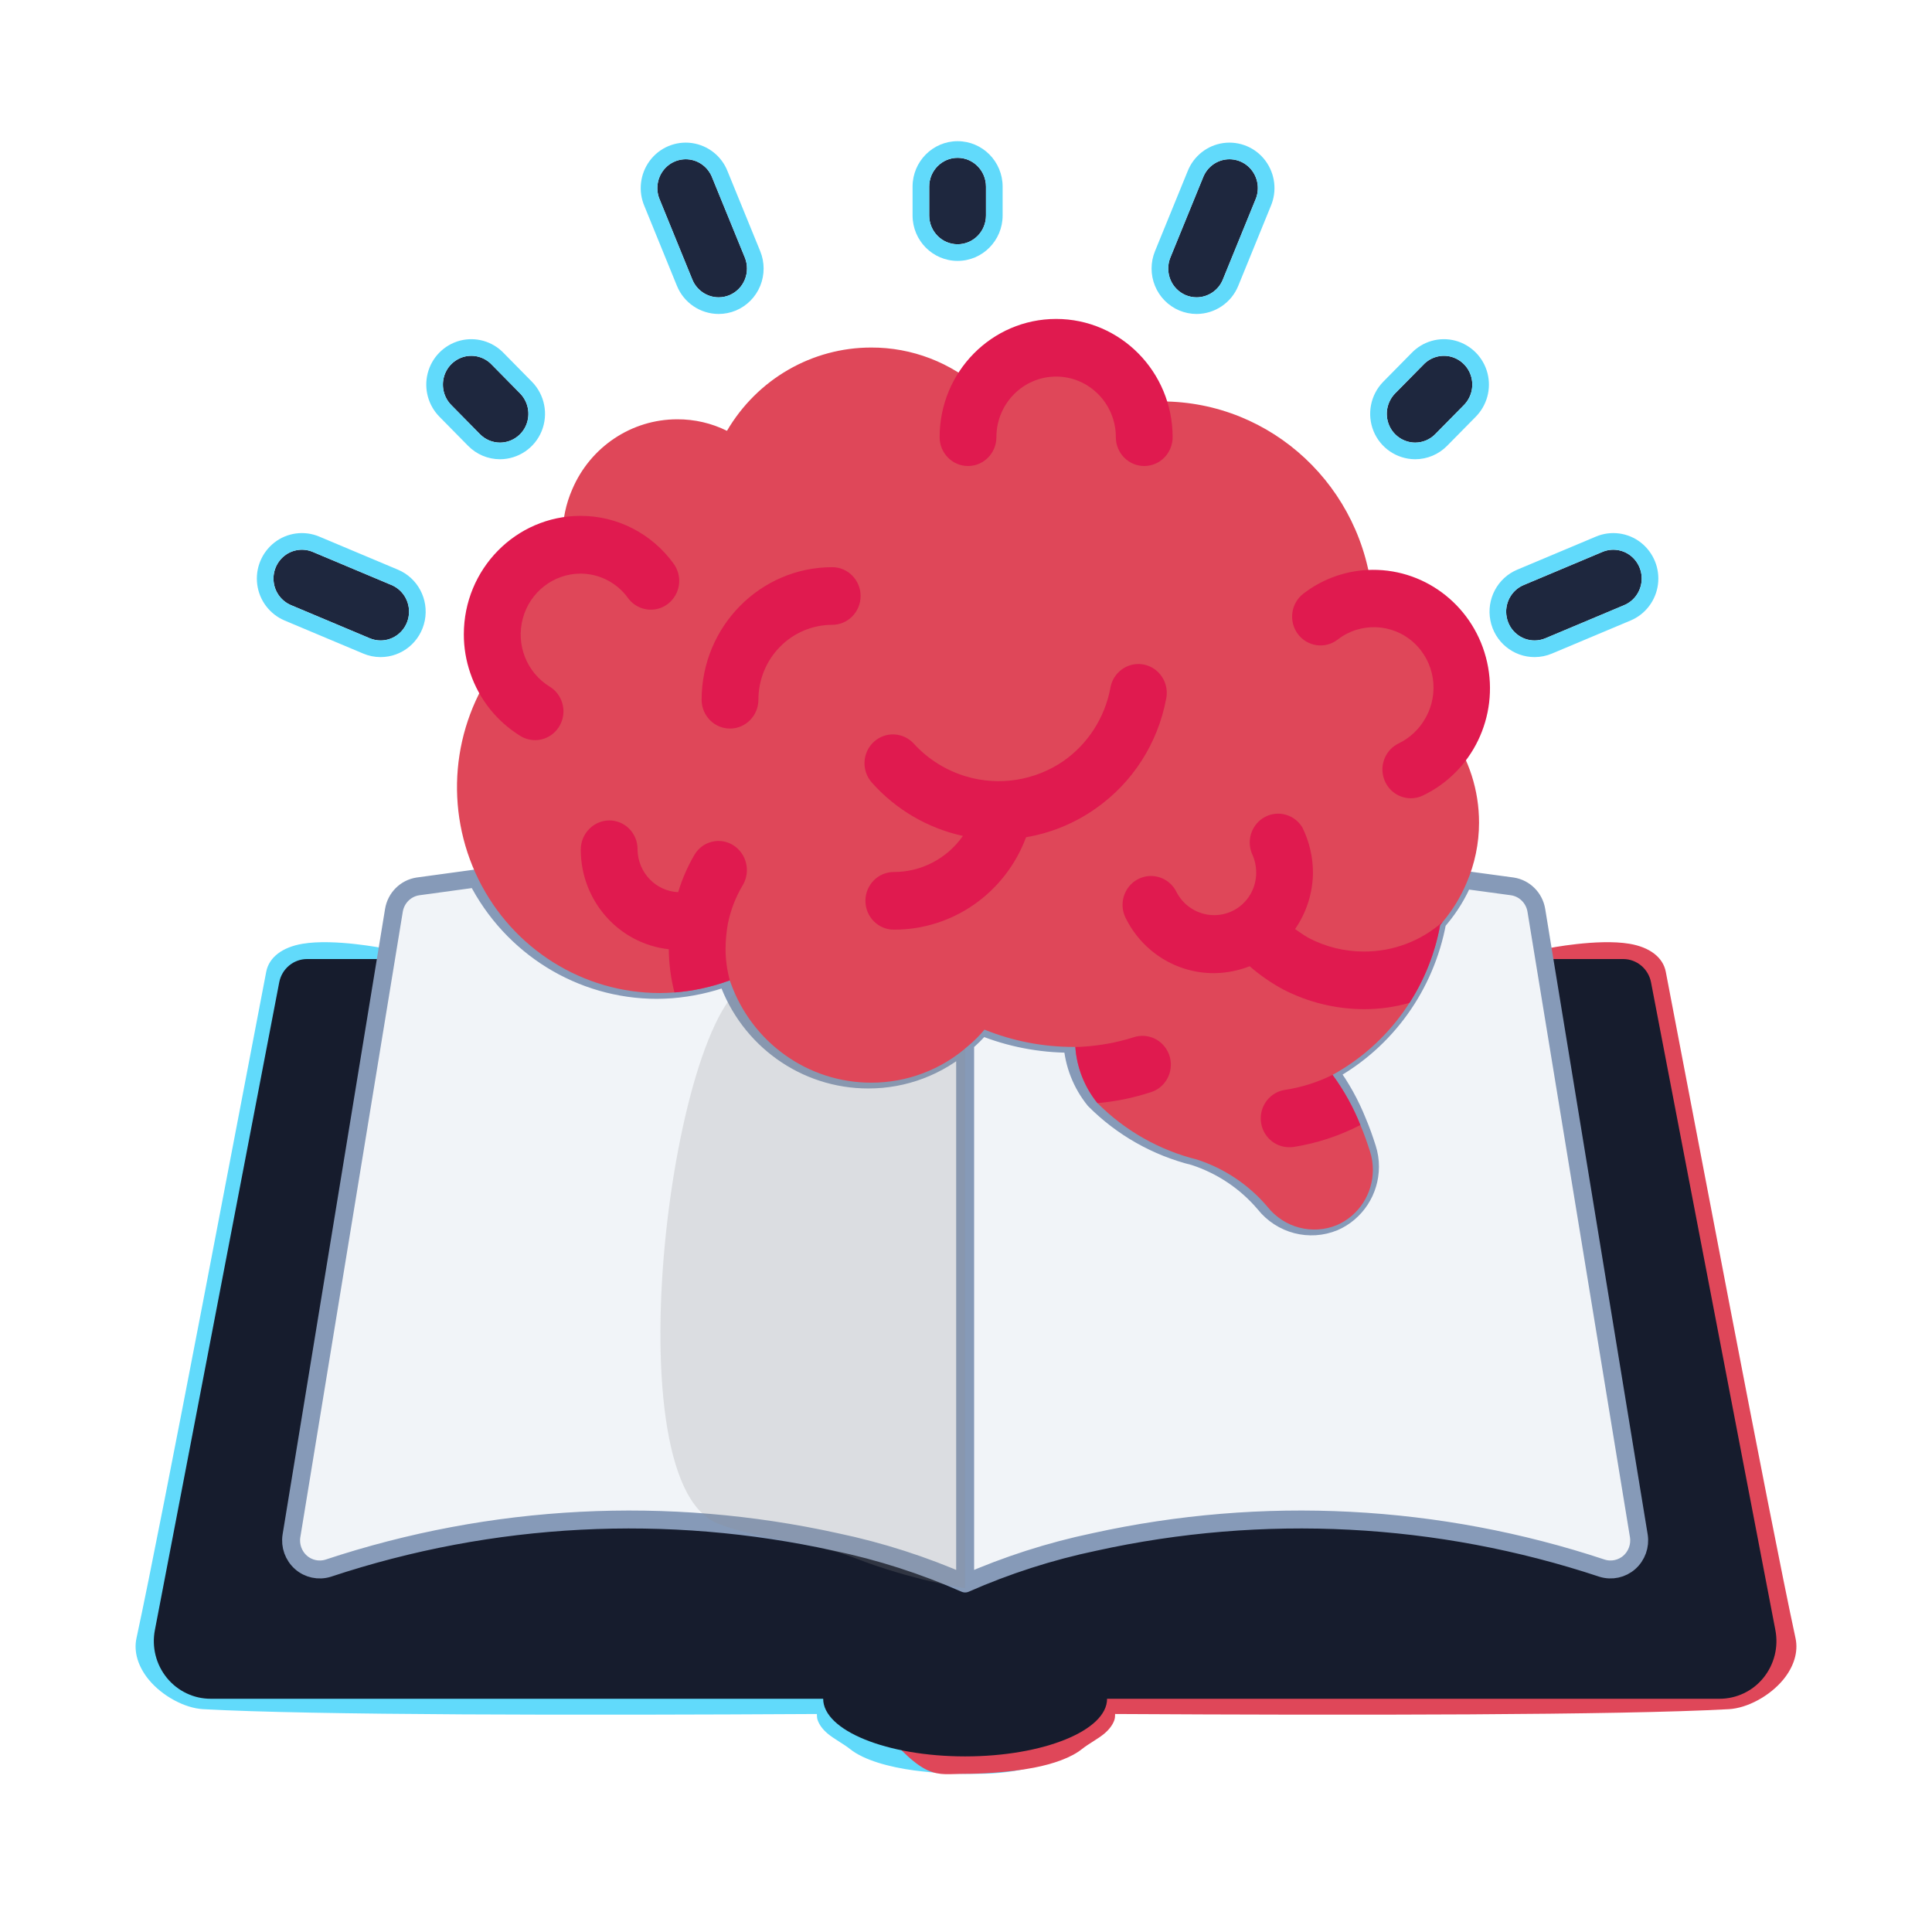
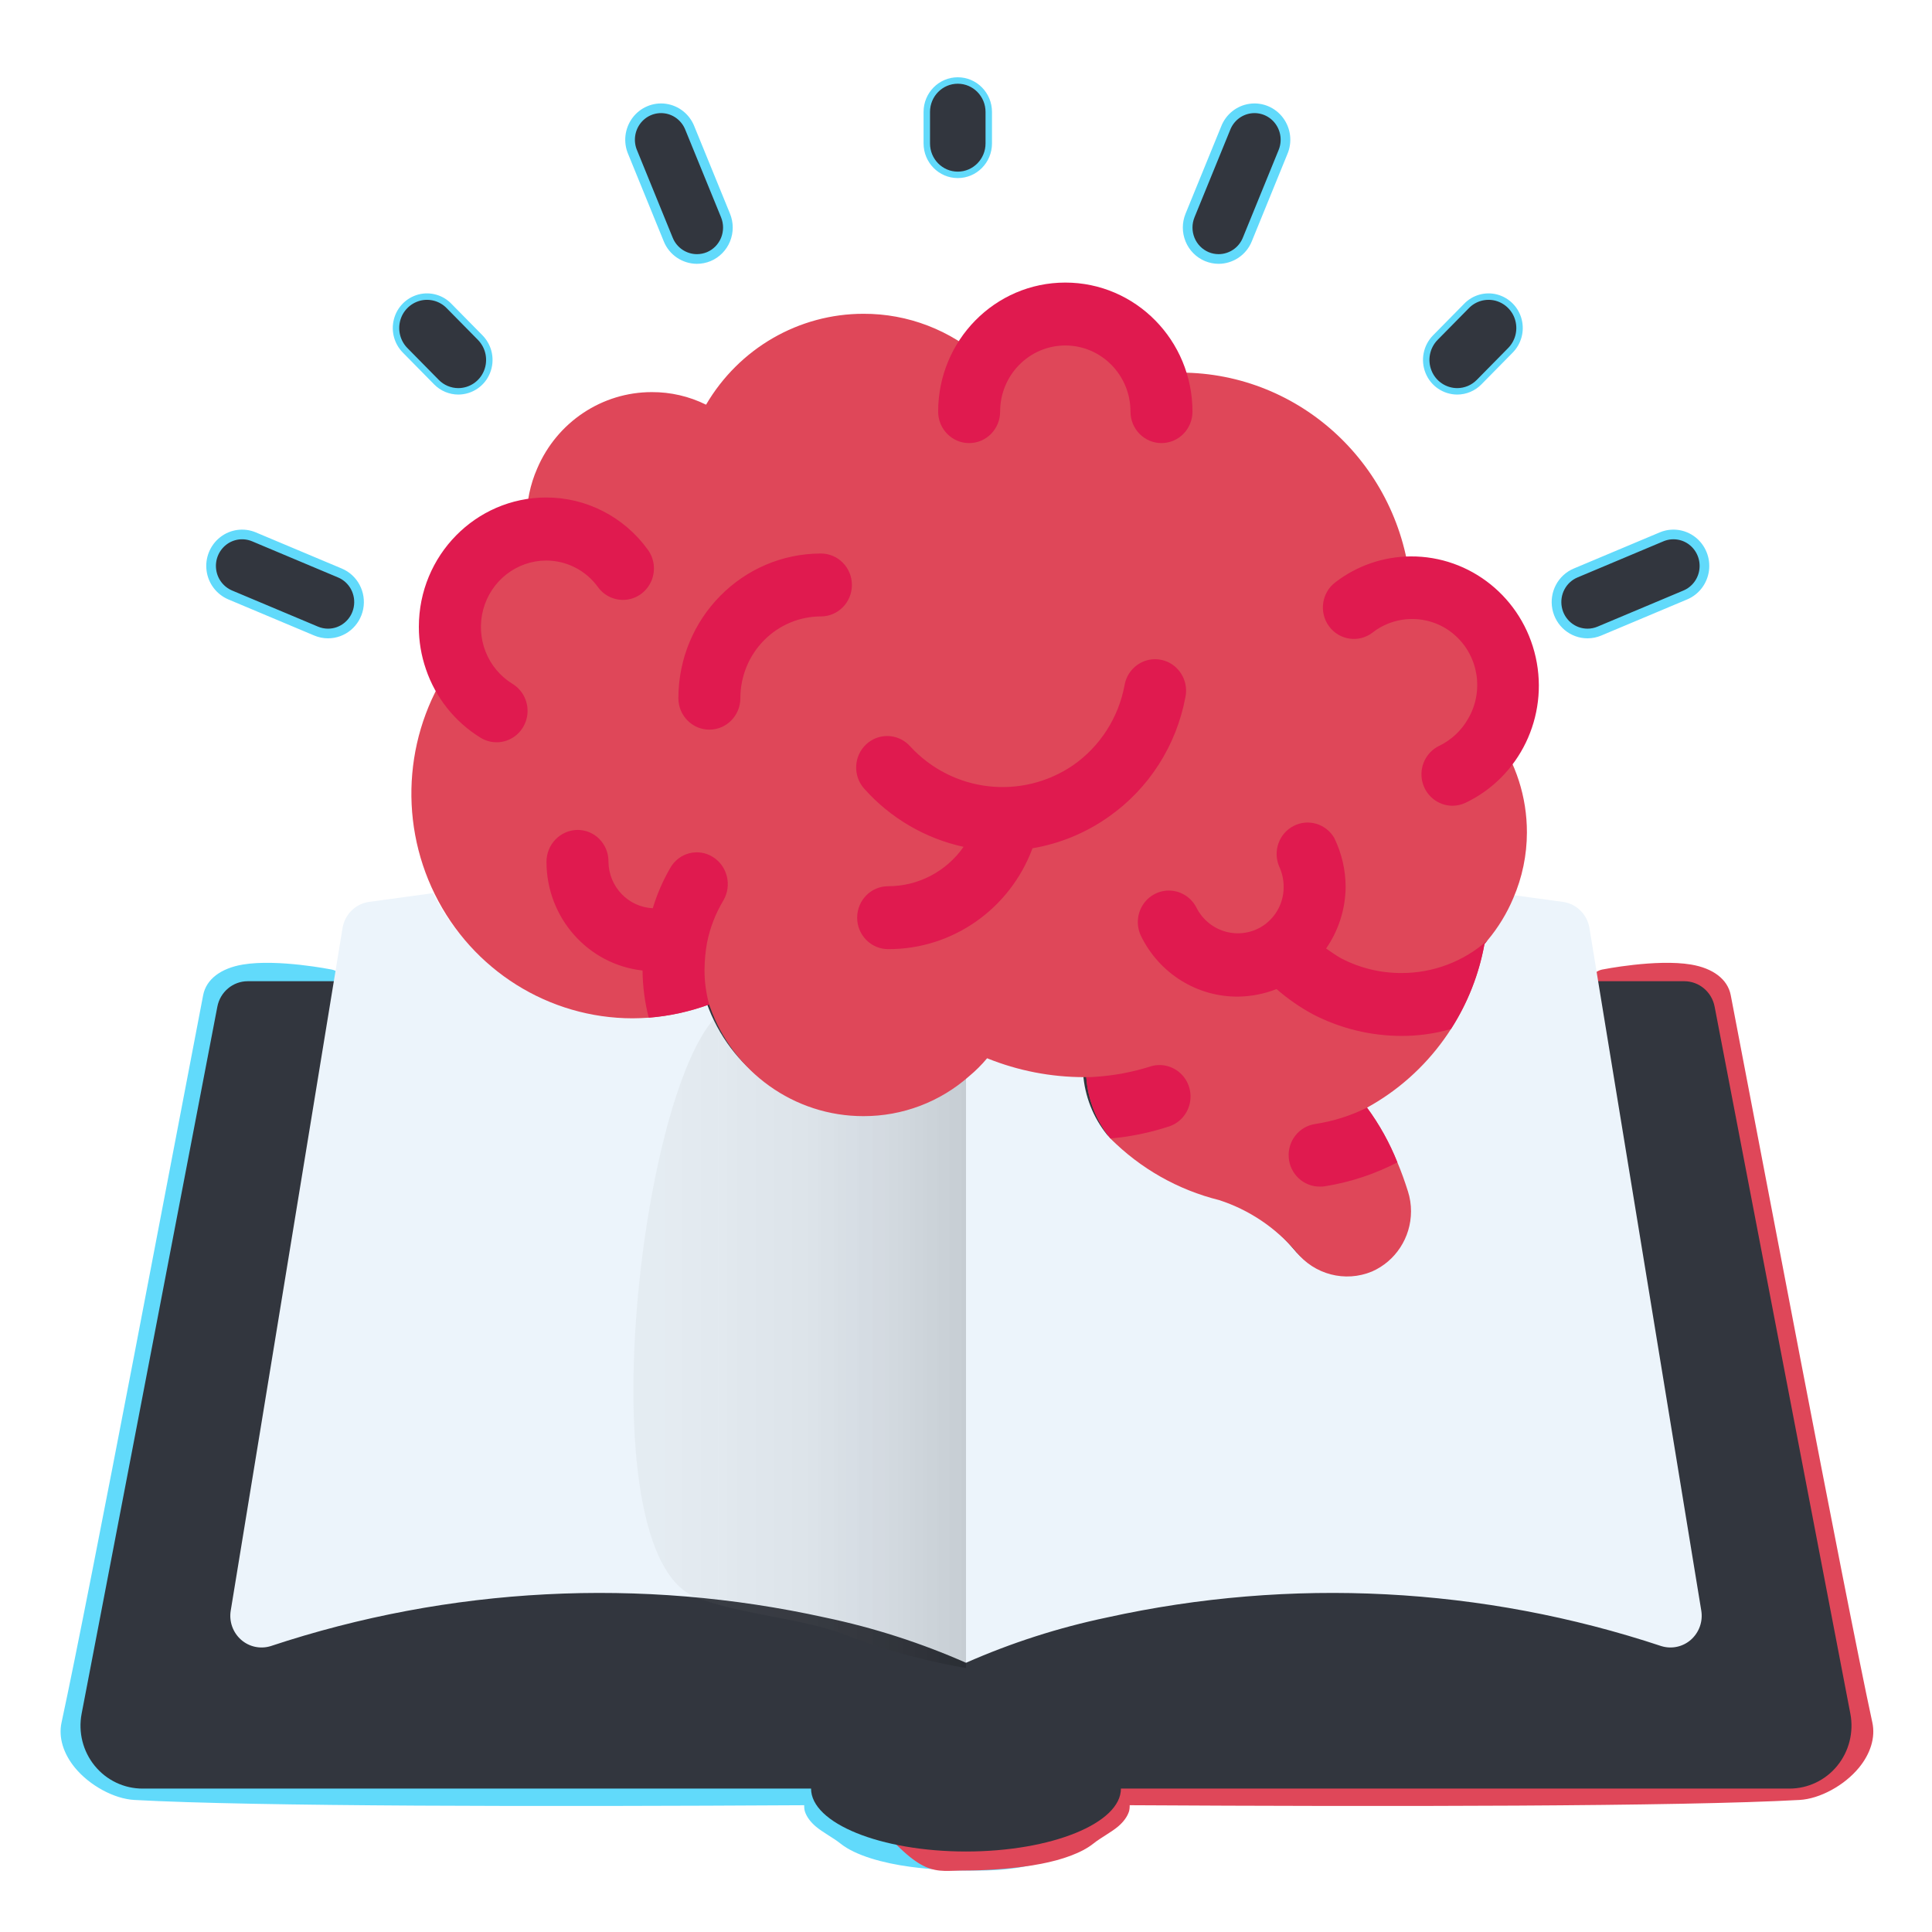
- <svg xmlns="http://www.w3.org/2000/svg" viewBox="0 0 449 449" fill-rule="evenodd" clip-rule="evenodd" stroke-linejoin="round" stroke-miterlimit="2">
-   <path fill="none" d="M0 0h449v449H0z" />
-   <path fill="none" d="M0 0h449v449H0z" />
-   <path d="M189.846 398.335c-.007.512.038 1.006.173 1.402.356 1.05 1.133 2.139 2.296 3.127 1.458 1.24 3.742 2.417 5.23 3.614 3.226 2.593 9.117 4.192 14.868 4.968 4.764.643 9.381.794 11.888.792 6.63-.004 21.609.789 33.332-13.281a3.43 3.43 0 00-5.268-4.389c-9.828 11.795-22.51 10.81-28.068 10.814-2.314.002-6.573-.138-10.967-.731-4.407-.595-9.016-1.529-11.488-3.516-1.116-.898-2.653-1.791-4.002-2.697a14.345 14.345 0 01-1.1-.853c.15-.611.36-1.548.348-1.978-.034-1.206-.481-2.207-1.419-3.01-.607-.519-1.674-1.142-3.693-1.13-55.231.326-118.641.325-144.379-1.098-2.661-.147-5.811-2.031-7.741-4.384-.974-1.189-1.724-2.493-1.44-3.809 6.009-27.732 25.07-128.539 30.183-155.027.068-.35.497-.382.879-.536 1.27-.513 2.934-.709 4.704-.781 6.236-.253 13.674 1.282 13.674 1.282a3.43 3.43 0 004.047-2.669 3.43 3.43 0 00-2.669-4.047s-11.503-2.307-18.916-1.064c-4.654.781-7.793 3.109-8.45 6.515-5.109 26.462-24.15 127.171-30.152 154.875-.702 3.237.44 6.683 2.838 9.608 3.126 3.813 8.354 6.644 12.664 6.882 25.477 1.409 87.76 1.436 142.628 1.121z" fill="#61dafb" />
-   <path d="M252.26 397.584c-.301.254-.749.618-1.1.854-1.349.905-2.886 1.799-4.002 2.696-1.822 1.465-4.909 2.317-8.181 2.95-5.587 1.08-11.755 1.3-14.676 1.298-1.276-.001-2.344.09-3.324.132-.869.038-1.631.061-2.515-.33-2.131-.942-4.663-3.457-9.486-9.245a3.43 3.43 0 00-4.828-.44 3.43 3.43 0 00-.439 4.828c5.953 7.146 9.351 9.966 11.982 11.128 2.841 1.256 4.968.78 8.606.783 3.18.002 9.897-.246 15.982-1.423 4.51-.872 8.664-2.318 11.175-4.338 1.489-1.197 3.773-2.374 5.231-3.613 1.163-.989 1.941-2.078 2.296-3.127.135-.397.18-.891.173-1.403 54.868.315 117.15.289 142.628-1.12 4.311-.239 9.538-3.07 12.664-6.883 2.398-2.924 3.539-6.371 2.838-9.607-6.002-27.705-25.043-128.413-30.152-154.876-.657-3.406-3.796-5.734-8.45-6.515-7.413-1.243-18.916 1.064-18.916 1.064a3.43 3.43 0 001.378 6.717s7.438-1.536 13.674-1.282c1.77.072 3.434.268 4.704.781.381.154.811.185.878.535 5.114 26.488 24.175 127.296 30.184 155.027.285 1.316-.465 2.62-1.44 3.809-1.929 2.354-5.08 4.237-7.741 4.384-25.738 1.423-89.148 1.424-144.38 1.098-2.018-.012-3.085.611-3.692 1.13-.938.803-1.386 1.804-1.419 3.01-.012.43.197 1.367.348 1.978z" fill="#df4759" />
-   <path d="M377.239 222.883H71.356c-3.157.004-5.866 2.279-6.466 5.425l-28.9 150.547a13.542 13.542 0 002.792 11.087c2.518 3.085 6.261 4.865 10.206 4.852l142.32.001c0 7.366 14.779 13.395 32.991 13.395 18.211 0 32.989-6.029 32.989-13.395h142.319a13.117 13.117 0 0010.206-4.853 13.554 13.554 0 002.792-11.087l-28.901-150.547c-.599-3.146-3.309-5.421-6.465-5.425z" fill="#161c2d" fill-rule="nonzero" />
-   <g fill="#f1f4f8" fill-rule="nonzero" stroke="#869ab8" stroke-width="4.17">
-     <path d="M224.3 242.37v125.637a151.325 151.325 0 00-30.022-9.646 222.568 222.568 0 00-118.036 6.097 6.598 6.598 0 01-6.303-1.36 6.811 6.811 0 01-2.208-6.141l23.817-145.394c.473-2.871 2.707-5.113 5.543-5.557l13.722-1.875c8.064 15.907 24.207 25.909 41.833 25.917 1.187 0 2.309-.067 3.429-.135a48.598 48.598 0 0012.868-2.812.972.972 0 00.13.402c4.938 14.036 18.046 23.395 32.726 23.374a33.824 33.824 0 0022.501-8.507zM372.358 364.457a222.578 222.578 0 00-118.039-6.097 151.233 151.233 0 00-30.019 9.646V242.369a29.735 29.735 0 003.825-3.818 55.143 55.143 0 0020.719 4.018h.395a23.392 23.392 0 005.147 13.061 49.472 49.472 0 0023.16 13.126 36.068 36.068 0 0116.361 10.982c3.88 4.879 10.451 6.593 16.166 4.221 5.03-2.206 8.296-7.229 8.313-12.791a13.853 13.853 0 00-.659-4.286c-.661-2.077-1.387-4.153-2.244-6.163a52.468 52.468 0 00-6.466-11.653c13.085-7.183 22.275-19.98 25.006-34.823.196-.27.461-.536.66-.806a35.402 35.402 0 005.477-8.972l11.347 1.54c2.836.444 5.069 2.686 5.542 5.557l1.849 11.32 21.971 134.074a6.82 6.82 0 01-2.21 6.141 6.597 6.597 0 01-6.301 1.36z" />
+ <svg xmlns="http://www.w3.org/2000/svg" viewBox="0 0 1250 1250" fill-rule="evenodd" clip-rule="evenodd" stroke-linejoin="round" stroke-miterlimit="2">
+   <path d="M520.312 1167.97c-.022 1.556.116 3.058.525 4.262 1.081 3.19 3.444 6.499 6.976 9.502 4.431 3.767 11.372 7.343 15.894 10.979 9.8 7.881 27.703 12.738 45.177 15.096 14.474 1.954 28.504 2.415 36.123 2.409 20.145-.014 65.659 2.395 101.28-40.357 3.68-4.417 3.082-10.991-1.335-14.671-4.417-3.68-10.991-3.082-14.671 1.335-29.863 35.841-68.4 32.848-85.288 32.86-7.029.005-19.971-.42-33.323-2.222-13.392-1.808-27.397-4.645-34.907-10.685-3.39-2.726-8.061-5.442-12.161-8.193-1.067-.716-2.426-1.821-3.341-2.593.456-1.856 1.092-4.704 1.056-6.01-.102-3.666-1.462-6.706-4.313-9.146-1.842-1.578-5.085-3.471-11.219-3.435-167.826.992-360.502.988-438.71-3.336-8.084-.447-17.657-6.17-23.52-13.321-2.961-3.612-5.24-7.576-4.375-11.573 18.258-84.265 76.175-390.577 91.714-471.064.205-1.062 1.51-1.158 2.67-1.626 3.859-1.559 8.914-2.155 14.293-2.373 18.948-.77 41.55 3.895 41.55 3.895 5.632 1.155 11.142-2.479 12.297-8.111 1.155-5.632-2.479-11.142-8.111-12.297 0 0-34.952-7.011-57.477-3.233-14.142 2.372-23.679 9.446-25.677 19.796-15.524 80.408-73.38 386.419-91.619 470.602-2.131 9.833 1.338 20.306 8.624 29.192 9.499 11.587 25.383 20.19 38.481 20.914 77.415 4.281 266.665 4.361 433.387 3.404z" fill="#61dafb" />
+   <path d="M709.961 1165.69c-.915.772-2.275 1.877-3.342 2.593-4.099 2.751-8.77 5.467-12.16 8.193-5.536 4.452-14.916 7.041-24.858 8.963-16.977 3.283-35.72 3.95-44.594 3.944-3.879-.003-7.122.274-10.1.403-2.642.115-4.956.184-7.643-1.004-6.475-2.861-14.17-10.505-28.824-28.092-3.68-4.417-10.254-5.015-14.67-1.335-4.417 3.68-5.016 10.254-1.335 14.67 18.09 21.712 28.414 30.28 36.408 33.812 8.634 3.816 15.098 2.371 26.15 2.379 9.663.007 30.074-.748 48.563-4.322 13.705-2.65 26.327-7.046 33.958-13.183 4.522-3.636 11.464-7.212 15.895-10.979 3.532-3.003 5.895-6.312 6.976-9.502.408-1.204.546-2.706.524-4.262 166.723.957 355.972.877 433.388-3.404 13.098-.724 28.982-9.327 38.481-20.914 7.285-8.886 10.754-19.359 8.624-29.192-18.24-84.183-76.095-390.194-91.619-470.602-1.998-10.35-11.535-17.424-25.677-19.796-22.525-3.778-57.477 3.233-57.477 3.233-5.632 1.155-9.267 6.665-8.112 12.297 1.155 5.632 6.665 9.266 12.297 8.111 0 0 22.602-4.665 41.551-3.895 5.378.218 10.434.814 14.292 2.373 1.16.468 2.465.564 2.67 1.626 15.539 80.487 73.456 386.799 91.714 471.064.866 3.997-1.413 7.961-4.375 11.573-5.862 7.151-15.436 12.874-23.52 13.321-78.208 4.324-270.883 4.328-438.71 3.336-6.133-.036-9.376 1.857-11.219 3.435-2.85 2.44-4.211 5.48-4.313 9.146-.036 1.306.6 4.154 1.057 6.01z" fill="#df4759" />
+   <path d="M1089.72 634.846H160.27c-9.592.012-17.825 6.925-19.646 16.483l-87.816 457.45c-2.275 11.954.833 24.313 8.483 33.688 7.65 9.375 19.025 14.783 31.012 14.745l432.45.001c0 22.383 44.909 40.704 100.246 40.704 55.338 0 100.242-18.321 100.242-40.704h432.446c11.987.037 23.371-5.367 31.012-14.746 7.642-9.379 10.759-21.734 8.484-33.688l-87.817-457.45c-1.821-9.558-10.054-16.471-19.646-16.483z" fill="#32363e" fill-rule="nonzero" />
+   <path d="M625.004 694.058v381.759a459.663 459.663 0 00-91.225-29.309 676.228 676.228 0 00-358.662 18.525 20.03 20.03 0 01-19.154-4.133 20.685 20.685 0 01-6.709-18.658l72.371-441.792c1.438-8.725 8.225-15.538 16.842-16.887l41.696-5.696c24.504 48.333 73.554 78.725 127.112 78.75 3.608 0 7.017-.204 10.421-.409a147.618 147.618 0 0039.1-8.545c.04.431.175.848.396 1.22 15.004 42.65 54.833 71.088 99.441 71.025a102.748 102.748 0 0068.371-25.85z" fill="#ecf4fb" fill-rule="nonzero" />
+   <path d="M625 691.667S612.556 658.676 479.167 650c-57.946-3.769-106.835 351.856-29.167 383.333 27.381 11.097 69.35 13.593 96.801 24.377 40.157 15.776 78.199 21.457 78.199 21.457v-387.5z" fill="url(#_Linear1)" />
+   <path d="M1074.89 1065.03a676.26 676.26 0 00-358.671-18.525 459.44 459.44 0 00-91.217 29.309V694.055a90.165 90.165 0 0011.625-11.6 167.602 167.602 0 0062.954 12.209h1.2a71.094 71.094 0 0015.642 39.687 150.333 150.333 0 0070.371 39.884 109.579 109.579 0 0149.716 33.37c11.788 14.825 31.755 20.034 49.121 12.825 15.284-6.704 25.209-21.966 25.259-38.866a42.107 42.107 0 00-2-13.025c-2.009-6.309-4.217-12.617-6.821-18.725a159.434 159.434 0 00-19.646-35.409c39.758-21.825 67.683-60.712 75.983-105.812.596-.821 1.4-1.629 2.004-2.45a107.497 107.497 0 0016.642-27.263l34.479 4.68c8.617 1.35 15.404 8.162 16.842 16.887l5.617 34.396 66.762 407.396a20.713 20.713 0 01-6.716 18.658 20.021 20.021 0 01-19.146 4.133z" fill="#ecf4fb" fill-rule="nonzero" />
+   <g fill-rule="nonzero">
+     <path d="M987.908 538.588a107.456 107.456 0 01-8.82 42.529 107.704 107.704 0 01-16.642 27.27c-.596.809-1.4 1.63-2.004 2.438-8.3 45.104-36.225 83.992-75.984 105.817a159.633 159.633 0 0119.646 35.408c2.604 6.108 4.813 12.417 6.821 18.725a42.112 42.112 0 012 13.025c-.05 16.896-9.971 32.162-25.258 38.867-17.367 7.208-37.334 1.996-49.121-12.817a109.492 109.492 0 00-49.717-33.379 150.296 150.296 0 01-70.371-39.888 71.06 71.06 0 01-15.641-39.675h-1.2a167.601 167.601 0 01-62.954-12.216 89.816 89.816 0 01-11.625 11.604 102.706 102.706 0 01-68.371 25.842c-44.609.07-84.438-28.371-99.438-71.017a2.915 2.915 0 01-.4-1.225 146.998 146.998 0 01-39.1 8.546c-3.467.244-6.941.38-10.416.408-54.192-.037-103.717-31.104-127.98-80.279-24.262-49.175-19.12-108.042 13.3-152.113a60.214 60.214 0 01-3.612-20.754c-.117-30.075 20.692-56.05 49.721-62.067a.705.705 0 01.4-.204 89.604 89.604 0 01-.4-7.525 81.243 81.243 0 016.816-32.766c12.792-30.029 41.946-49.467 74.18-49.446a78.132 78.132 0 0135.083 8.137c21.346-36.475 60.054-58.825 101.846-58.812 28.679-.104 56.383 10.546 77.787 29.912 12.296-20.116 34.646-31.558 57.892-29.633 23.246 1.925 43.475 16.912 52.383 38.792 5.723-.65 11.478-.988 17.238-1.013 77.679.129 142.325 60.613 148.762 139.184h.6c16.517 0 32.359 6.679 44.017 18.554 11.658 11.875 18.187 27.971 18.129 44.737a66.026 66.026 0 01-8.021 31.338 108.94 108.94 0 0120.454 63.696z" fill="#df4759" />
+     <path d="M962.446 608.388c-.596.808-1.4 1.629-2.004 2.437a150.473 150.473 0 01-21.654 54.942 114.514 114.514 0 01-32.275 4.479 124.916 124.916 0 01-57.138-14.038 131.16 131.16 0 01-23.454-16.283 70.64 70.64 0 01-25.063 4.888c-26.483.137-50.741-15.017-62.554-39.076a20.688 20.688 0 011.158-20.35c3.942-6.087 10.78-9.579 17.942-9.158 7.163.421 13.563 4.688 16.792 11.196a30.137 30.137 0 0019.279 15.483 29.711 29.711 0 0024.221-4.287 30.018 30.018 0 0012.829-24.625 31.294 31.294 0 00-3.008-13.633c-4.034-9.838.096-21.175 9.462-25.988 9.367-4.812 20.817-1.467 26.229 7.671a72.592 72.592 0 017.417 31.95 71.098 71.098 0 01-12.633 39.679c3.208 2.238 6.416 4.479 9.625 6.308a83.93 83.93 0 0038.895 9.567 83.494 83.494 0 0055.934-21.162zm-245.192-79.896c25.971-18.159 43.834-45.996 49.704-77.45a20.545 20.545 0 00-6.425-19.5 19.855 19.855 0 00-19.896-3.871 20.313 20.313 0 00-13.062 15.721c-3.925 20.987-15.858 39.554-33.196 51.662-33.358 22.808-78.087 17.633-105.537-12.204a19.884 19.884 0 00-14.833-6.646c-5.016 0-9.85 1.899-13.526 5.313-8.191 7.579-8.783 20.47-1.312 28.783a120.524 120.524 0 0064.254 37.608c-11.229 16.025-29.425 25.517-48.792 25.471-11.075 0-20.05 9.113-20.05 20.354 0 11.242 8.975 20.35 20.05 20.35 41.496.171 78.734-25.854 93.4-65.258a119.812 119.812 0 0049.221-20.333zm186.85 223.558a155.072 155.072 0 01-46.912 15.467 17.68 17.68 0 01-3.209.208c-10.554.096-19.383-8.133-20.179-18.821-.796-10.687 6.717-20.171 17.171-21.679a114.701 114.701 0 0033.483-10.583 159.633 159.633 0 0119.646 35.408zM457.425 610.017a104.98 104.98 0 00-1.604 17.291 83.198 83.198 0 003.008 22.588 146.998 146.998 0 01-39.1 8.546 127.769 127.769 0 01-4.004-30.521c-35.317-3.909-62.088-34.15-62.15-70.209-.071-11.329 8.879-20.595 20.046-20.754a19.766 19.766 0 0114.137 5.855 20.34 20.34 0 015.909 14.291v.608c.304 16.084 12.846 29.167 28.675 29.913a122.327 122.327 0 0111.425-26.25 19.799 19.799 0 0112.296-9.333 19.547 19.547 0 0115.17 2.412c9.43 5.921 12.455 18.4 6.817 28.092a85.845 85.845 0 00-10.625 27.471zM755.55 729.058a166.423 166.423 0 01-37.092 7.525 71.06 71.06 0 01-15.641-39.675 53.115 53.115 0 005.821-.208 150.394 150.394 0 0035.079-6.508c6.916-2.409 14.571-.809 19.987 4.183 5.417 4.992 7.717 12.571 6.017 19.787-1.7 7.217-7.125 12.921-14.171 14.896zM551.179 378.475c0-11.242-8.975-20.354-20.042-20.354-50.912.058-92.17 41.937-92.224 93.608 0 11.242 8.979 20.354 20.045 20.354 11.067 0 20.05-9.112 20.05-20.354 0-14.029 5.492-27.483 15.271-37.408s23.034-15.496 36.858-15.496c11.067 0 20.042-9.113 20.042-20.35zM321.258 480.246a19.651 19.651 0 01-10.329-2.934 83.512 83.512 0 01-35.346-44.337 83.47 83.47 0 01-4.587-27.413c0-46.116 36.762-83.545 82.196-83.679 26.033-.1 50.541 12.446 65.941 33.759 4.275 5.841 5.154 13.55 2.304 20.22-2.85 6.671-8.983 11.309-16.1 12.138a19.94 19.94 0 01-18.404-8.079 41.412 41.412 0 00-33.658-17.259c-18.979.113-35.571 13.013-40.608 31.588-5.038 18.575 2.708 38.271 18.954 48.225 7.725 4.717 11.4 14.083 8.983 22.896-2.416 8.812-10.337 14.908-19.346 14.896v-.021zm430.217-193.563c-11.075 0-20.05-9.112-20.05-20.354 0-23.642-18.875-42.804-42.171-42.804s-42.175 19.162-42.175 42.804c0 11.242-8.975 20.354-20.042 20.354-11.066 0-20.05-9.112-20.05-20.354 0-46.117 36.834-83.504 82.267-83.504 45.433 0 82.271 37.387 82.271 83.504a20.506 20.506 0 01-5.871 14.388 19.906 19.906 0 01-14.179 5.966zm188.058 234.625c-9.308-.091-17.329-6.675-19.37-15.896-2.042-9.22 2.454-18.65 10.825-22.766a43.028 43.028 0 0018.991-17.825c10.196-17.646 6.646-40.146-8.462-53.679-14.971-13.474-37.68-14.245-53.529-1.817-8.859 6.742-21.421 4.921-28.071-4.067-6.65-8.987-4.85-21.75 4.012-28.491 14.029-10.78 31.121-16.667 48.717-16.771 38.733-.267 72.421 26.883 80.954 65.237 8.533 38.354-10.4 77.55-45.487 94.204a19.526 19.526 0 01-8.58 1.871z" fill="#e01a4f" />
  </g>
-   <path d="M224.299 241.583s-4.095-10.857-47.994-13.713c-19.07-1.24-35.159 115.796-9.599 126.155 9.011 3.653 22.823 4.474 31.858 8.023 13.215 5.192 25.735 7.061 25.735 7.061V241.583z" fill="#8d8d8d" fill-opacity=".22" />
-   <g>
-     <g fill-rule="nonzero">
-       <path d="M343.732 191.204a35.354 35.354 0 01-2.902 13.997 35.47 35.47 0 01-5.477 8.974c-.196.267-.461.537-.66.803-2.731 14.844-11.921 27.642-25.006 34.824a52.504 52.504 0 016.465 11.653c.857 2.01 1.584 4.086 2.245 6.162.443 1.386.665 2.832.658 4.287-.016 5.56-3.281 10.585-8.312 12.791-5.716 2.372-12.287.657-16.166-4.218a36.043 36.043 0 00-16.362-10.985 49.475 49.475 0 01-23.159-13.127 23.383 23.383 0 01-5.147-13.057h-.395a55.133 55.133 0 01-20.718-4.021 29.498 29.498 0 01-3.826 3.819 33.809 33.809 0 01-22.501 8.505c-14.681.023-27.789-9.337-32.725-23.372a.946.946 0 01-.132-.403 48.386 48.386 0 01-12.868 2.813c-1.141.08-2.284.125-3.428.134-17.834-.012-34.133-10.237-42.118-26.42-7.985-16.184-6.293-35.557 4.377-50.061a19.808 19.808 0 01-1.189-6.83c-.038-9.897 6.81-18.446 16.363-20.426a.233.233 0 01.132-.067 30.123 30.123 0 01-.132-2.477 26.75 26.75 0 012.244-10.783c4.209-9.883 13.804-16.28 24.412-16.273a25.727 25.727 0 0111.546 2.678c7.025-12.004 19.764-19.359 33.518-19.355 9.438-.034 18.555 3.471 25.6 9.844 4.046-6.62 11.402-10.386 19.052-9.752 7.65.633 14.307 5.566 17.239 12.766a52.22 52.22 0 015.673-.333c25.564.042 46.839 19.948 48.958 45.806h.197c5.436 0 10.65 2.198 14.486 6.106a20.916 20.916 0 015.967 14.723 21.743 21.743 0 01-2.64 10.313 35.854 35.854 0 016.731 20.962z" fill="#df4759" />
-       <path d="M335.353 214.176c-.196.266-.461.536-.66.802a49.533 49.533 0 01-7.126 18.081 37.672 37.672 0 01-10.622 1.474 41.117 41.117 0 01-18.804-4.62 43.239 43.239 0 01-7.719-5.358 23.25 23.25 0 01-8.248 1.608c-8.716.045-16.699-4.942-20.587-12.86a6.816 6.816 0 01.382-6.697 6.58 6.58 0 015.904-3.014 6.615 6.615 0 015.527 3.685 9.921 9.921 0 006.344 5.095 9.781 9.781 0 007.971-1.411 9.884 9.884 0 004.222-8.104 10.291 10.291 0 00-.989-4.486c-1.328-3.238.031-6.969 3.113-8.553 3.083-1.584 6.851-.483 8.632 2.525a23.863 23.863 0 012.441 10.514 23.396 23.396 0 01-4.157 13.059c1.056.736 2.111 1.474 3.167 2.076a27.625 27.625 0 0012.801 3.148 27.488 27.488 0 0018.408-6.964zm-80.693-26.294c8.547-5.976 14.426-15.137 16.357-25.489a6.765 6.765 0 00-2.114-6.417 6.54 6.54 0 00-6.548-1.274 6.69 6.69 0 00-4.298 5.173c-1.292 6.907-5.219 13.018-10.925 17.002a26.58 26.58 0 01-22.632 3.56 26.799 26.799 0 01-12.101-7.576 6.546 6.546 0 00-9.333-.439c-2.695 2.495-2.89 6.737-.431 9.473a39.674 39.674 0 0021.146 12.377c-3.696 5.274-9.684 8.397-16.058 8.382-3.645 0-6.598 2.999-6.598 6.699 0 3.7 2.953 6.697 6.598 6.697 13.657.056 25.912-8.509 30.738-21.476a39.452 39.452 0 0016.199-6.692zm61.492 73.573a51.023 51.023 0 01-15.438 5.09c-.35.055-.703.078-1.057.069-3.473.031-6.378-2.677-6.64-6.194-.262-3.517 2.21-6.639 5.651-7.135a37.727 37.727 0 0011.019-3.483 52.504 52.504 0 016.465 11.653zM169.15 214.712a34.578 34.578 0 00-.528 5.69 27.417 27.417 0 00.99 7.434 48.386 48.386 0 01-12.868 2.813 42.085 42.085 0 01-1.318-10.045c-11.622-1.286-20.433-11.239-20.453-23.106-.024-3.728 2.922-6.778 6.597-6.83a6.508 6.508 0 014.652 1.927 6.696 6.696 0 011.945 4.703v.2c.1 5.293 4.228 9.599 9.437 9.845a40.257 40.257 0 013.76-8.639 6.518 6.518 0 014.047-3.072 6.438 6.438 0 014.992.794c3.104 1.949 4.099 6.055 2.244 9.245a28.246 28.246 0 00-3.497 9.041zm98.113 39.176a54.784 54.784 0 01-12.207 2.477 23.383 23.383 0 01-5.147-13.057c.639.012 1.279-.011 1.915-.069a49.453 49.453 0 0011.545-2.142 6.526 6.526 0 016.578 1.377 6.756 6.756 0 011.98 6.512c-.56 2.375-2.345 4.252-4.664 4.902zm-67.259-115.377c0-3.7-2.953-6.698-6.595-6.698-16.756.019-30.334 13.801-30.351 30.806 0 3.7 2.955 6.699 6.596 6.699 3.643 0 6.599-2.999 6.599-6.699 0-4.617 1.807-9.045 5.026-12.311a17.025 17.025 0 0112.13-5.1c3.642 0 6.595-2.999 6.595-6.697zm-75.667 33.493c-1.2 0-2.378-.334-3.399-.965a27.491 27.491 0 01-11.632-14.592 27.454 27.454 0 01-1.51-9.021c0-15.177 12.098-27.495 27.051-27.539 8.567-.033 16.633 4.096 21.701 11.11a6.775 6.775 0 01.758 6.654c-.938 2.196-2.956 3.722-5.298 3.995a6.57 6.57 0 01-6.057-2.659 13.64 13.64 0 00-11.077-5.68c-6.246.037-11.706 4.283-13.364 10.396-1.658 6.113.891 12.595 6.238 15.871 2.542 1.552 3.751 4.634 2.956 7.535-.795 2.9-3.402 4.906-6.367 4.902v-.007zm141.585-63.702c-3.645 0-6.598-2.998-6.598-6.698 0-7.781-6.212-14.087-13.879-14.087s-13.88 6.306-13.88 14.087c0 3.7-2.953 6.698-6.596 6.698-3.641 0-6.598-2.998-6.598-6.698 0-15.177 12.122-27.481 27.074-27.481 14.952 0 27.075 12.304 27.075 27.481a6.746 6.746 0 01-1.932 4.735 6.549 6.549 0 01-4.666 1.963zm61.89 77.216c-3.063-.03-5.703-2.197-6.375-5.232-.672-3.034.808-6.137 3.563-7.492a14.168 14.168 0 006.25-5.866c3.355-5.808 2.187-13.212-2.785-17.666-4.927-4.434-12.401-4.688-17.616-.598-2.916 2.219-7.05 1.619-9.239-1.339-2.188-2.957-1.596-7.157 1.321-9.376a26.564 26.564 0 0116.033-5.519c12.747-.088 23.833 8.847 26.642 21.469 2.808 12.623-3.423 25.522-14.97 31.003a6.437 6.437 0 01-2.824.616z" fill="#e01a4f" />
-     </g>
-     <path d="M222.548 56.768c-3.645 0-6.599-2.999-6.599-6.696v-6.699c0-3.698 2.954-6.697 6.599-6.697s6.598 2.999 6.598 6.697v6.699c0 3.697-2.955 6.696-6.598 6.696zm106.339 46.096a6.624 6.624 0 01-6.094-4.134 6.796 6.796 0 011.429-7.298l6.599-6.696a6.544 6.544 0 016.415-1.828 6.666 6.666 0 014.713 4.784 6.776 6.776 0 01-1.8 6.511l-6.598 6.699a6.551 6.551 0 01-4.664 1.962zm-212.679 0a6.551 6.551 0 01-4.665-1.962l-6.598-6.699a6.778 6.778 0 01-1.799-6.511 6.665 6.665 0 014.712-4.784 6.545 6.545 0 016.416 1.828l6.598 6.696a6.794 6.794 0 011.43 7.298 6.623 6.623 0 01-6.094 4.134z" fill="#1e273e" fill-rule="nonzero" />
-     <path d="M116.204 106.73h.026a10.498 10.498 0 009.655-6.547 10.668 10.668 0 00-2.247-11.452l-6.586-6.684a10.416 10.416 0 00-10.181-2.877l-.024.006a10.536 10.536 0 00-7.446 7.557 10.65 10.65 0 002.81 10.204l6.578 6.678a10.41 10.41 0 007.415 3.115zm212.663 0h.026a10.423 10.423 0 007.418-3.121l6.577-6.677a10.647 10.647 0 002.806-10.2 10.539 10.539 0 00-7.473-7.562 10.412 10.412 0 00-10.192 2.892l-6.561 6.656-.012.013a10.666 10.666 0 00-2.245 11.452 10.495 10.495 0 009.656 6.547zm-212.659-3.866a6.551 6.551 0 01-4.665-1.962l-6.598-6.699a6.778 6.778 0 01-1.799-6.511 6.665 6.665 0 014.712-4.784 6.545 6.545 0 016.416 1.828l6.598 6.696a6.794 6.794 0 011.43 7.298 6.623 6.623 0 01-6.094 4.134zm212.679 0a6.624 6.624 0 01-6.094-4.134 6.796 6.796 0 011.429-7.298l6.599-6.696a6.544 6.544 0 016.415-1.828 6.666 6.666 0 014.713 4.784 6.776 6.776 0 01-1.8 6.511l-6.598 6.699a6.551 6.551 0 01-4.664 1.962zm-106.339-42.23c5.762 0 10.464-4.715 10.464-10.562v-6.699c0-5.849-4.7-10.563-10.464-10.563-5.765 0-10.465 4.714-10.465 10.563v6.699c0 5.847 4.7 10.562 10.465 10.562zm0-3.866c-3.645 0-6.599-2.999-6.599-6.696v-6.699c0-3.698 2.954-6.697 6.599-6.697s6.598 2.999 6.598 6.697v6.699c0 3.697-2.955 6.696-6.598 6.696z" fill="#61dafb" />
-     <path d="M166.999 69.101a6.623 6.623 0 01-6.097-4.131l-7.574-18.566a6.788 6.788 0 01.775-6.733 6.552 6.552 0 016.169-2.597c2.369.333 4.373 1.94 5.241 4.2l7.584 18.564a6.81 6.81 0 01.003 5.133 6.642 6.642 0 01-3.574 3.628 6.604 6.604 0 01-2.527.502zm111.095 0a6.614 6.614 0 01-2.525-.507 6.659 6.659 0 01-3.572-3.627 6.805 6.805 0 01.003-5.129l7.581-18.564c.868-2.26 2.874-3.867 5.241-4.2a6.553 6.553 0 016.169 2.597 6.786 6.786 0 01.776 6.733l-7.574 18.565a6.622 6.622 0 01-6.099 4.132zm78.557 79.743c-3.154.008-5.876-2.249-6.49-5.391-.614-3.141 1.045-6.284 3.963-7.501l18.289-7.69a6.531 6.531 0 016.541.877 6.75 6.75 0 012.525 6.187c-.307 2.371-1.84 4.397-4.016 5.313l-18.285 7.688a6.508 6.508 0 01-2.527.517zm-268.207 0a6.535 6.535 0 01-2.528-.517l-18.283-7.688a6.702 6.702 0 01-4.019-5.313 6.76 6.76 0 012.526-6.187 6.539 6.539 0 016.541-.877l18.29 7.69c2.919 1.217 4.579 4.361 3.964 7.501-.616 3.14-3.336 5.399-6.491 5.391z" fill="#1e273e" fill-rule="nonzero" />
-     <path d="M356.661 152.71a10.377 10.377 0 004.027-.824l18.273-7.683h.002c3.435-1.447 5.865-4.638 6.35-8.38a10.628 10.628 0 00-3.979-9.732 10.403 10.403 0 00-10.416-1.394l-18.293 7.691c-4.588 1.913-7.227 6.855-6.258 11.807.972 4.974 5.299 8.528 10.294 8.515zm-268.228 0c4.996.013 9.321-3.541 10.296-8.513.97-4.951-1.669-9.896-6.271-11.813l-18.279-7.686a10.41 10.41 0 00-10.418 1.393l-.008.007a10.628 10.628 0 00-3.973 9.723 10.574 10.574 0 006.339 8.376l18.299 7.694c1.263.535 2.632.815 4.015.819zm268.218-3.866c-3.154.008-5.876-2.249-6.49-5.391-.614-3.141 1.045-6.284 3.963-7.501l18.289-7.69a6.531 6.531 0 016.541.877 6.75 6.75 0 012.525 6.187c-.307 2.371-1.84 4.397-4.016 5.313l-18.285 7.688a6.508 6.508 0 01-2.527.517zm-268.207 0a6.535 6.535 0 01-2.528-.517l-18.283-7.688a6.702 6.702 0 01-4.019-5.313 6.76 6.76 0 012.526-6.187 6.539 6.539 0 016.541-.877l18.29 7.69c2.919 1.217 4.579 4.361 3.964 7.501-.616 3.14-3.336 5.399-6.491 5.391zm78.536-75.877h.019c1.374 0 2.734-.27 4.004-.795l.02-.008a10.508 10.508 0 005.658-5.736l.001-.002a10.675 10.675 0 00-.006-8.048l-7.57-18.532a10.48 10.48 0 00-8.295-6.6 10.41 10.41 0 00-9.81 4.118l-.004.005a10.657 10.657 0 00-1.228 10.544l7.553 18.517a10.49 10.49 0 009.658 6.537zm111.106 0h.026a10.494 10.494 0 009.665-6.548l7.556-18.521a10.66 10.66 0 00-1.236-10.53l-.003-.004a10.415 10.415 0 00-9.811-4.118c-3.74.526-6.921 3.05-8.301 6.617l-7.562 18.514-.001.002a10.674 10.674 0 00-.005 8.042 10.527 10.527 0 005.647 5.733l.023.009a10.47 10.47 0 004.002.804zm-111.087-3.866a6.623 6.623 0 01-6.097-4.131l-7.574-18.566a6.788 6.788 0 01.775-6.733 6.552 6.552 0 016.169-2.597c2.369.333 4.373 1.94 5.241 4.2l7.584 18.564a6.81 6.81 0 01.003 5.133 6.642 6.642 0 01-3.574 3.628 6.604 6.604 0 01-2.527.502zm111.095 0a6.614 6.614 0 01-2.525-.507 6.659 6.659 0 01-3.572-3.627 6.805 6.805 0 01.003-5.129l7.581-18.564c.868-2.26 2.874-3.867 5.241-4.2a6.553 6.553 0 016.169 2.597 6.786 6.786 0 01.776 6.733l-7.574 18.565a6.622 6.622 0 01-6.099 4.132z" fill="#61dafb" />
+   <g fill="#32363e" fill-rule="nonzero" stroke="#61dafb">
+     <path d="M619.679 113.133c-11.075 0-20.05-9.112-20.05-20.345V72.433c0-11.237 8.975-20.35 20.05-20.35 11.075 0 20.05 9.113 20.05 20.35v20.355c0 11.233-8.979 20.345-20.05 20.345zM942.8 253.2a20.087 20.087 0 01-18.517-12.562 20.616 20.616 0 014.342-22.175l20.05-20.346a19.864 19.864 0 0119.492-5.554 20.232 20.232 0 0114.321 14.537 20.564 20.564 0 01-5.467 19.783l-20.05 20.355A19.898 19.898 0 01942.8 253.2zm-646.242 0a19.885 19.885 0 01-14.175-5.962l-20.05-20.355a20.571 20.571 0 01-5.466-19.783 20.228 20.228 0 0114.316-14.537 19.864 19.864 0 0119.496 5.554l20.05 20.346a20.617 20.617 0 014.346 22.175 20.093 20.093 0 01-18.517 12.562z" stroke-width="4.17" />
+     <path d="M450.888 167.567a20.09 20.09 0 01-18.526-12.554L409.35 98.6a20.605 20.605 0 012.354-20.458c4.375-5.884 11.55-8.904 18.746-7.892 7.196 1.013 13.287 5.896 15.925 12.763l23.042 56.408a20.68 20.68 0 01.012 15.596c-2.033 4.996-5.942 8.958-10.862 11.025a20.096 20.096 0 01-7.679 1.525zm337.574 0a20.096 20.096 0 01-7.674-1.542 20.227 20.227 0 01-10.855-11.021 20.67 20.67 0 01.009-15.583l23.037-56.409c2.638-6.866 8.734-11.75 15.925-12.762 7.192-1.013 14.371 2.008 18.746 7.892a20.603 20.603 0 012.358 20.458l-23.016 56.412a20.088 20.088 0 01-18.53 12.555zm238.701 242.304c-9.584.025-17.855-6.834-19.721-16.379-1.867-9.546 3.175-19.096 12.041-22.792l55.575-23.367a19.82 19.82 0 0119.875 2.663c5.675 4.425 8.605 11.596 7.671 18.8-.933 7.204-5.591 13.362-12.204 16.146l-55.558 23.358a19.776 19.776 0 01-7.679 1.571zm-814.971 0a19.805 19.805 0 01-7.679-1.571l-55.555-23.358a20.344 20.344 0 01-12.212-16.146 20.52 20.52 0 017.675-18.8 19.844 19.844 0 0119.875-2.663l55.575 23.367c8.871 3.696 13.916 13.25 12.046 22.792-1.871 9.541-10.138 16.404-19.725 16.379z" stroke-width="6.25" />
  </g>
+   <defs>
+     <linearGradient id="_Linear1" x1="0" y1="0" x2="1" y2="0" gradientUnits="userSpaceOnUse" gradientTransform="matrix(196.435 0 0 429.172 428.565 864.581)">
+       <stop offset="0" stop-color="#8d8d8d" stop-opacity=".08" />
+       <stop offset=".46" stop-color="#656565" stop-opacity=".11" />
+       <stop offset="1" stop-opacity=".16" />
+     </linearGradient>
+   </defs>
</svg>
